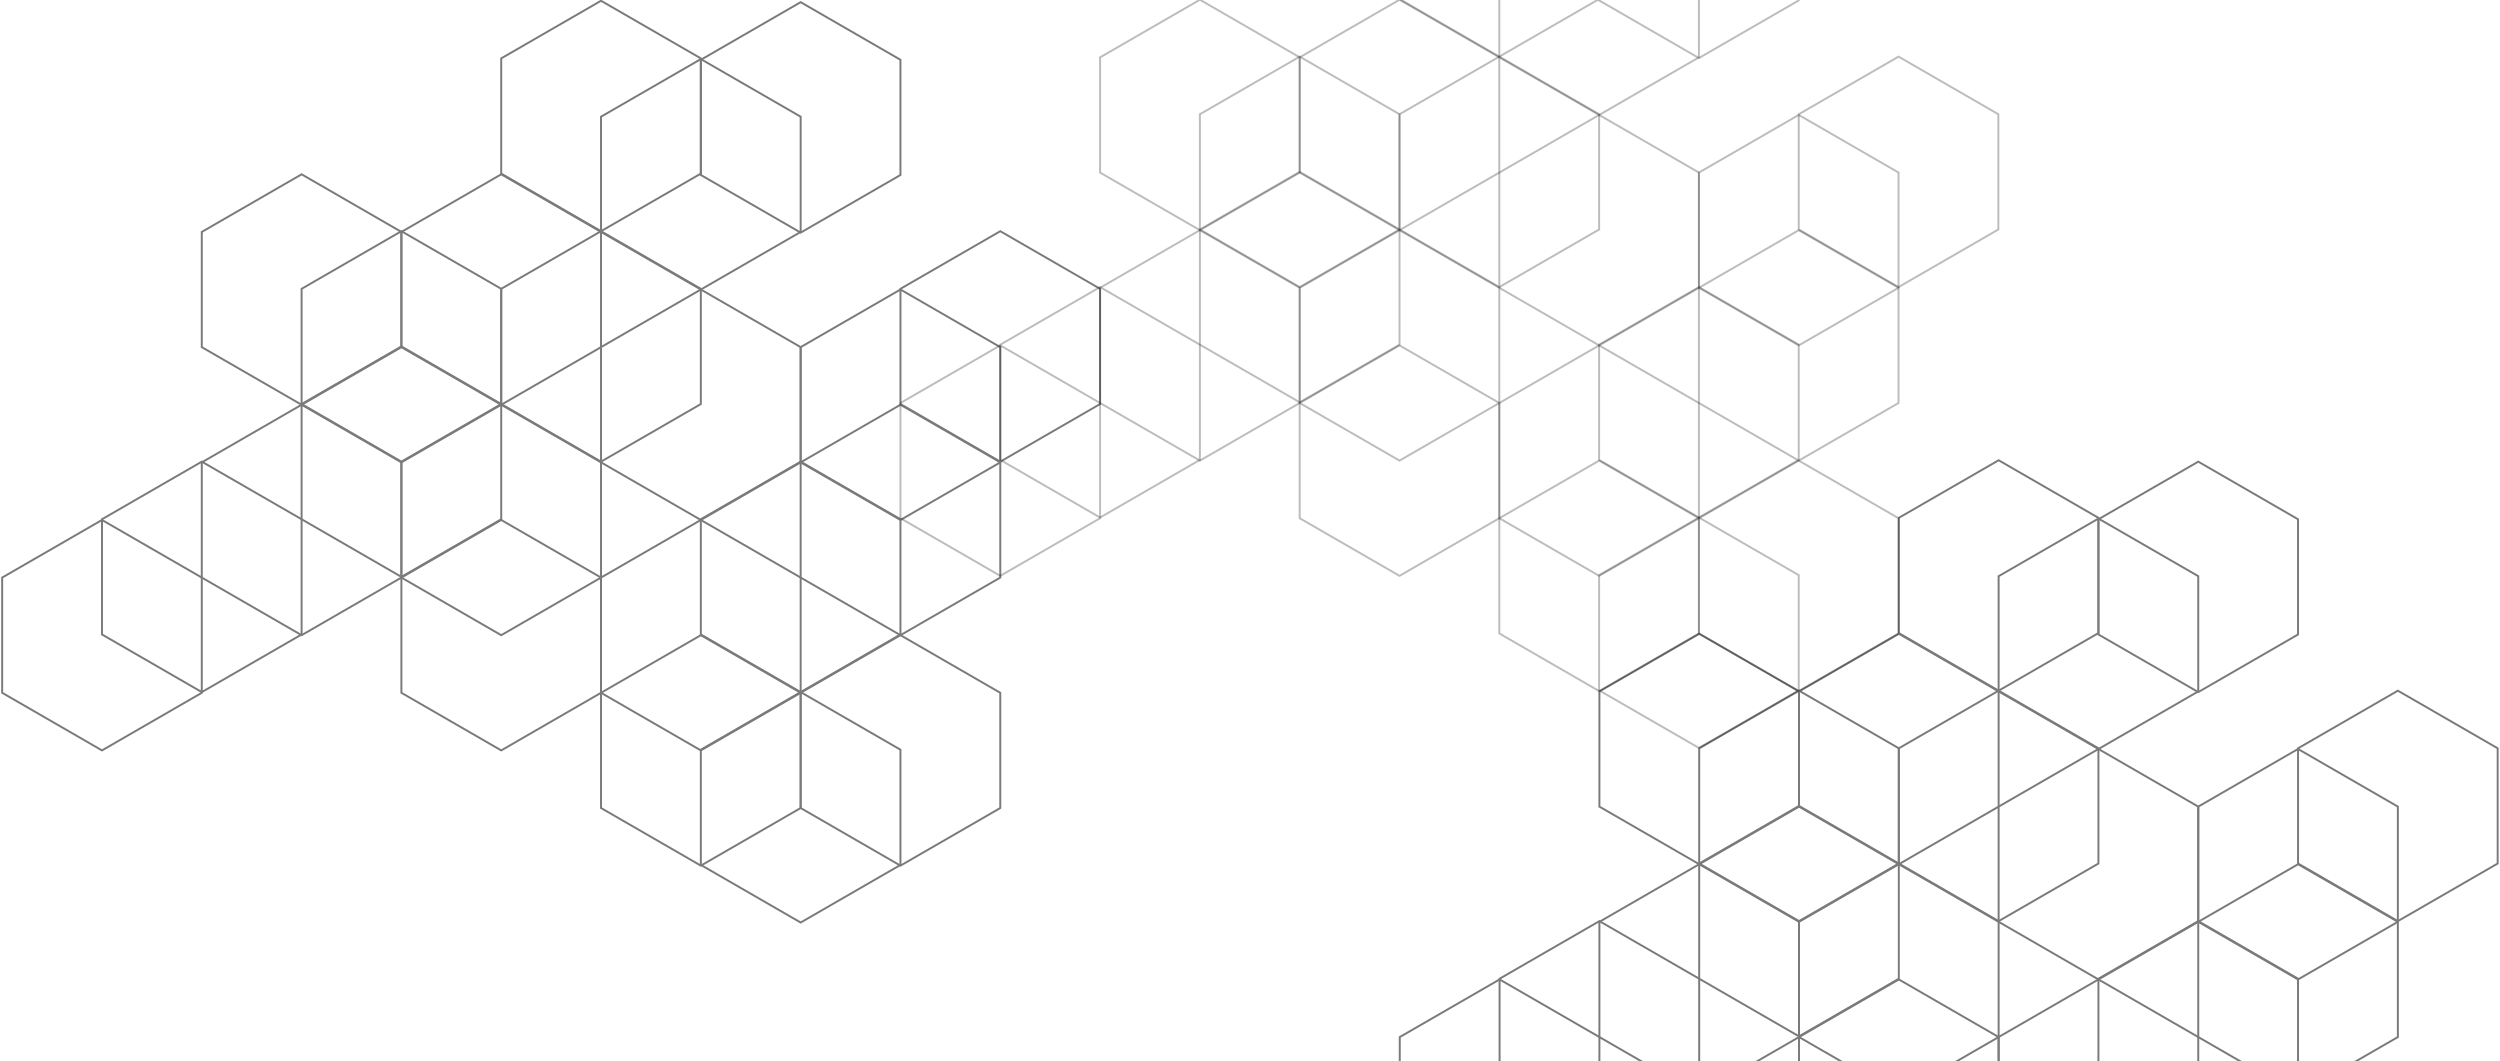
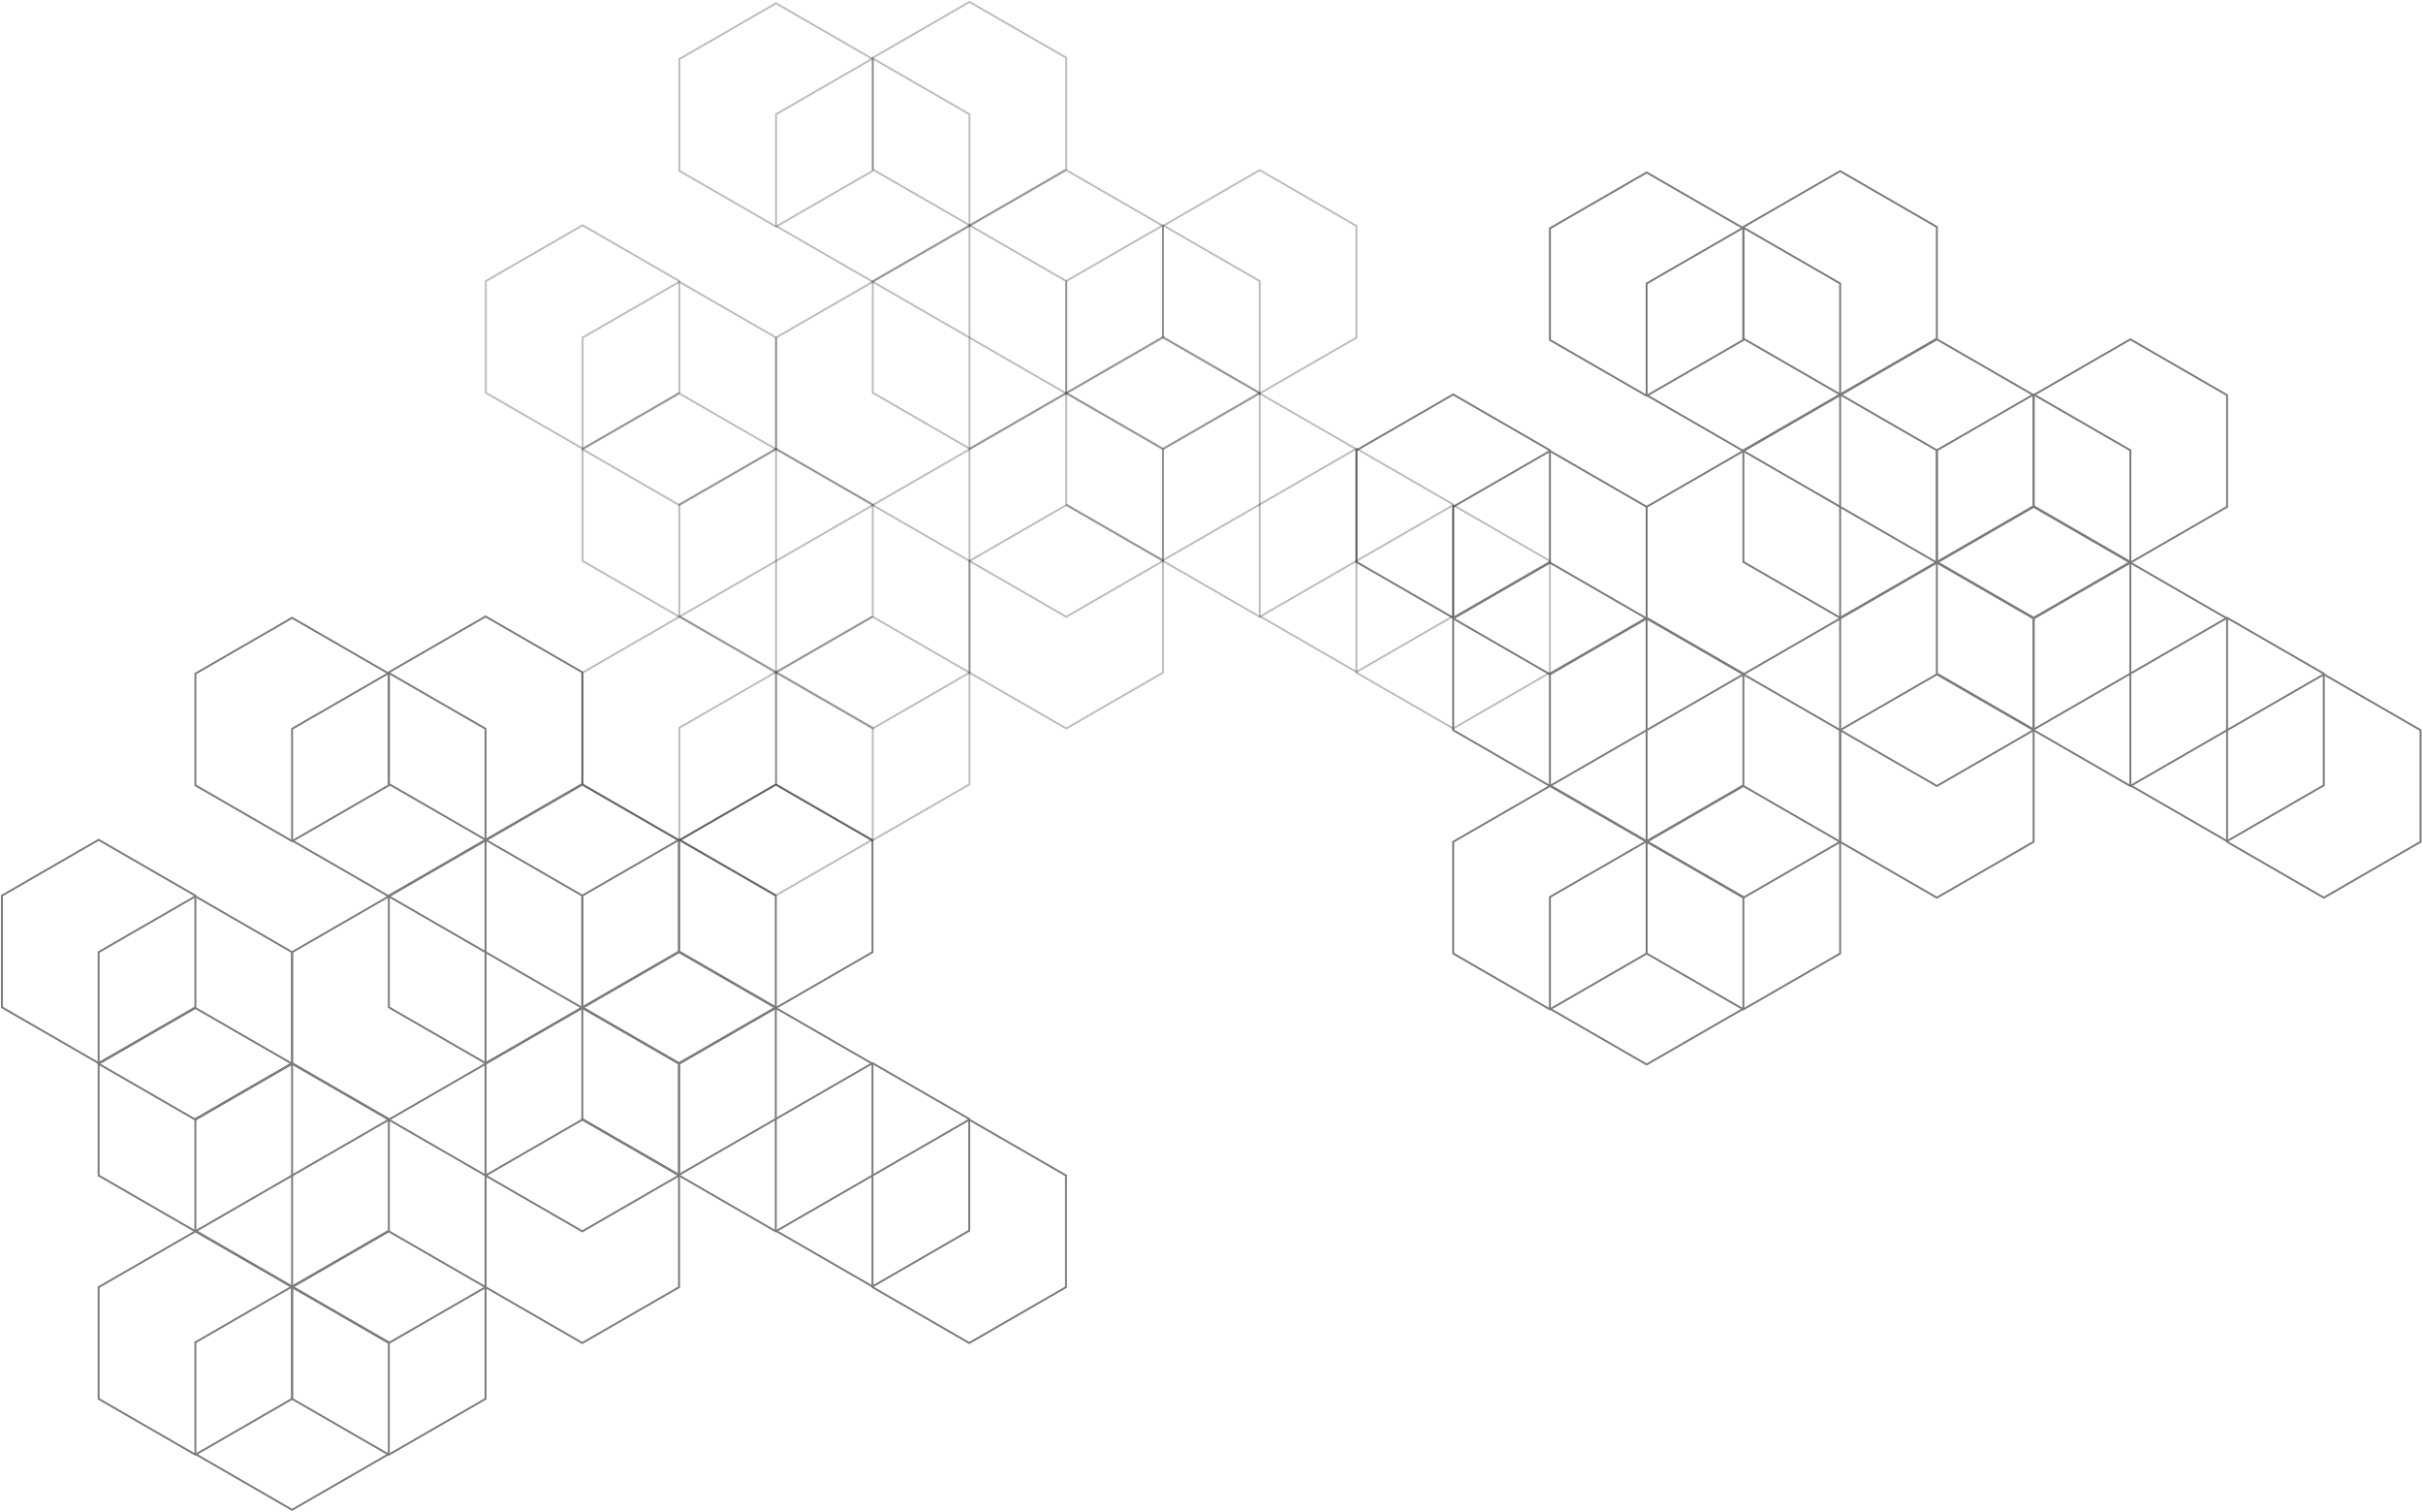
- <svg xmlns="http://www.w3.org/2000/svg" width="1273" height="540" viewBox="0 0 1273 540" fill="none">
-   <path opacity="0.3" d="M915.916 234.185V175.511L865.088 146.185L814.271 175.511V234.185L865.088 263.522L915.916 234.185Z" stroke="#231F20" stroke-miterlimit="10" />
-   <path opacity="0.3" d="M865.09 146.544V87.87L814.273 58.533L763.445 87.87V146.544L814.273 175.87L865.09 146.544Z" stroke="#231F20" stroke-miterlimit="10" />
-   <path opacity="0.3" d="M763.444 87.88V29.207L712.627 -0.13L661.799 29.207V87.88L712.627 117.207L763.444 87.88Z" stroke="#231F20" stroke-miterlimit="10" />
-   <path opacity="0.3" d="M763.444 205.207V146.543L712.627 117.207L661.799 146.543V205.207L712.627 234.544L763.444 205.207Z" stroke="#231F20" stroke-miterlimit="10" />
-   <path opacity="0.3" d="M712.627 116.848V58.174L661.799 28.837L610.982 58.174V116.848L661.799 146.185L712.627 116.848Z" stroke="#231F20" stroke-miterlimit="10" />
-   <path opacity="0.3" d="M661.799 87.88V29.207L610.982 -0.13L560.154 29.207V87.88L610.982 117.207L661.799 87.88Z" stroke="#231F20" stroke-miterlimit="10" />
-   <path opacity="0.3" d="M712.627 175.511V116.848L661.799 87.511L610.982 116.848V175.511L661.799 204.848L712.627 175.511Z" stroke="#231F20" stroke-miterlimit="10" />
-   <path opacity="0.3" d="M915.916 0.217V-58.446L865.088 -87.783L814.271 -58.446V0.217L865.088 29.554L915.916 0.217Z" stroke="#231F20" stroke-miterlimit="10" />
-   <path opacity="0.3" d="M865.09 29.206V-29.468L814.273 -58.804L763.445 -29.468V29.206L814.273 58.543L865.09 29.206Z" stroke="#231F20" stroke-miterlimit="10" />
-   <path opacity="0.3" d="M814.272 -0.5V-59.163L763.444 -88.5L712.627 -59.163V-0.5L763.444 28.837L814.272 -0.5Z" stroke="#231F20" stroke-miterlimit="10" />
-   <path opacity="0.3" d="M814.272 116.848V58.174L763.444 28.837L712.627 58.174V116.848L763.444 146.185L814.272 116.848Z" stroke="#231F20" stroke-miterlimit="10" />
-   <path opacity="0.3" d="M661.799 205.207V146.543L610.982 117.207L560.154 146.543V205.207L610.982 234.544L661.799 205.207Z" stroke="#231F20" stroke-miterlimit="10" />
-   <path opacity="0.3" d="M610.983 234.185V175.511L560.155 146.185L509.338 175.511V234.185L560.155 263.522L610.983 234.185Z" stroke="#231F20" stroke-miterlimit="10" />
-   <path opacity="0.3" d="M865.09 263.881V205.207L814.273 175.87L763.445 205.207V263.881L814.273 293.217L865.09 263.881Z" stroke="#231F20" stroke-miterlimit="10" />
-   <path opacity="0.3" d="M763.444 263.881V205.207L712.627 175.87L661.799 205.207V263.881L712.627 293.217L763.444 263.881Z" stroke="#231F20" stroke-miterlimit="10" />
-   <path opacity="0.3" d="M966.735 322.554V263.88L915.918 234.543L865.09 263.88V322.554L915.918 351.891L966.735 322.554Z" stroke="#231F20" stroke-miterlimit="10" />
-   <path opacity="0.3" d="M915.916 351.522V292.859L865.088 263.522L814.271 292.859V351.522L865.088 380.859L915.916 351.522Z" stroke="#231F20" stroke-miterlimit="10" />
-   <path opacity="0.3" d="M966.735 205.207V146.543L915.918 117.207L865.09 146.543V205.207L915.918 234.544L966.735 205.207Z" stroke="#231F20" stroke-miterlimit="10" />
-   <path opacity="0.3" d="M1017.56 116.848V58.174L966.735 28.837L915.918 58.174V116.848L966.735 146.185L1017.56 116.848Z" stroke="#231F20" stroke-miterlimit="10" />
-   <path opacity="0.3" d="M560.155 263.881V205.207L509.338 175.87L458.51 205.207V263.881L509.338 293.217L560.155 263.881Z" stroke="#231F20" stroke-miterlimit="10" />
-   <path opacity="0.3" d="M966.735 146.544V87.87L915.918 58.533L865.09 87.87V146.544L915.918 175.87L966.735 146.544Z" stroke="#231F20" stroke-miterlimit="10" />
-   <path opacity="0.3" d="M865.09 322.554V263.88L814.273 234.543L763.445 263.88V322.554L814.273 351.891L865.09 322.554Z" stroke="#231F20" stroke-miterlimit="10" />
+ <svg xmlns="http://www.w3.org/2000/svg" width="1273" height="794" viewBox="0 0 1273 794" fill="none">
+   <path opacity="0.3" d="M356.893 323.685V265.011L407.721 235.685L458.538 265.011V323.685L407.721 353.022L356.893 323.685Z" stroke="#231F20" stroke-miterlimit="10" />
+   <path opacity="0.3" d="M407.721 236.044V177.37L458.538 148.033L509.366 177.37V236.044L458.538 265.37L407.721 236.044Z" stroke="#231F20" stroke-miterlimit="10" />
+   <path opacity="0.3" d="M509.366 177.38V118.707L560.183 89.37L611.011 118.707V177.38L560.183 206.707L509.366 177.38Z" stroke="#231F20" stroke-miterlimit="10" />
+   <path opacity="0.3" d="M509.366 294.707V236.043L560.183 206.707L611.011 236.043V294.707L560.183 324.044L509.366 294.707Z" stroke="#231F20" stroke-miterlimit="10" />
+   <path opacity="0.3" d="M560.183 206.348V147.674L611.011 118.337L661.828 147.674V206.348L611.011 235.685L560.183 206.348Z" stroke="#231F20" stroke-miterlimit="10" />
+   <path opacity="0.3" d="M611.011 177.38V118.707L661.828 89.37L712.656 118.707V177.38L661.828 206.707L611.011 177.38Z" stroke="#231F20" stroke-miterlimit="10" />
+   <path opacity="0.3" d="M560.183 265.011V206.348L611.011 177.011L661.828 206.348V265.011L611.011 294.348L560.183 265.011Z" stroke="#231F20" stroke-miterlimit="10" />
+   <path opacity="0.3" d="M356.893 89.717V31.054L407.721 1.717L458.538 31.054V89.717L407.721 119.054L356.893 89.717Z" stroke="#231F20" stroke-miterlimit="10" />
+   <path opacity="0.3" d="M407.721 118.706V60.032L458.538 30.696L509.366 60.032V118.706L458.538 148.043L407.721 118.706Z" stroke="#231F20" stroke-miterlimit="10" />
+   <path opacity="0.3" d="M458.538 89V30.337L509.366 1L560.183 30.337V89L509.366 118.337L458.538 89Z" stroke="#231F20" stroke-miterlimit="10" />
+   <path opacity="0.3" d="M458.538 206.348V147.674L509.366 118.337L560.183 147.674V206.348L509.366 235.685L458.538 206.348Z" stroke="#231F20" stroke-miterlimit="10" />
+   <path opacity="0.3" d="M611.011 294.707V236.043L661.828 206.707L712.656 236.043V294.707L661.828 324.044L611.011 294.707Z" stroke="#231F20" stroke-miterlimit="10" />
+   <path opacity="0.3" d="M661.828 323.685V265.011L712.656 235.685L763.473 265.011V323.685L712.656 353.022L661.828 323.685Z" stroke="#231F20" stroke-miterlimit="10" />
+   <path opacity="0.3" d="M407.721 353.381V294.707L458.538 265.37L509.366 294.707V353.381L458.538 382.717L407.721 353.381Z" stroke="#231F20" stroke-miterlimit="10" />
+   <path opacity="0.3" d="M509.366 353.381V294.707L560.183 265.37L611.011 294.707V353.381L560.183 382.717L509.366 353.381Z" stroke="#231F20" stroke-miterlimit="10" />
+   <path opacity="0.3" d="M306.076 412.054V353.38L356.893 324.043L407.721 353.38V412.054L356.893 441.391L306.076 412.054Z" stroke="#231F20" stroke-miterlimit="10" />
+   <path opacity="0.3" d="M356.893 441.022V382.359L407.721 353.022L458.538 382.359V441.022L407.721 470.359L356.893 441.022Z" stroke="#231F20" stroke-miterlimit="10" />
+   <path opacity="0.3" d="M306.076 294.707V236.043L356.893 206.707L407.721 236.043V294.707L356.893 324.044L306.076 294.707Z" stroke="#231F20" stroke-miterlimit="10" />
+   <path opacity="0.3" d="M255.249 206.348V147.674L306.076 118.337L356.894 147.674V206.348L306.076 235.685L255.249 206.348Z" stroke="#231F20" stroke-miterlimit="10" />
+   <path opacity="0.3" d="M712.656 353.381V294.707L763.473 265.37L814.301 294.707V353.381L763.473 382.717L712.656 353.381Z" stroke="#231F20" stroke-miterlimit="10" />
+   <path opacity="0.3" d="M306.076 236.044V177.37L356.893 148.033L407.721 177.37V236.044L356.893 265.37L306.076 236.044Z" stroke="#231F20" stroke-miterlimit="10" />
+   <path opacity="0.3" d="M407.721 412.054V353.38L458.538 324.043L509.366 353.38V412.054L458.538 441.391L407.721 412.054Z" stroke="#231F20" stroke-miterlimit="10" />
  <g opacity="0.6">
-     <path d="M1170.16 557.043V498.369L1119.35 469.032L1068.52 498.369V557.043L1119.35 586.38L1170.16 557.043Z" stroke="#231F20" stroke-miterlimit="10" />
-     <path d="M1119.35 469.391V410.728L1068.52 381.391L1017.7 410.728V469.391L1068.52 498.728L1119.35 469.391Z" stroke="#231F20" stroke-miterlimit="10" />
-     <path d="M1017.7 410.728V352.065L966.876 322.728L916.059 352.065V410.728L966.876 440.065L1017.7 410.728Z" stroke="#231F20" stroke-miterlimit="10" />
-     <path d="M1017.7 528.065V469.391L966.876 440.065L916.059 469.391V528.065L966.876 557.402L1017.7 528.065Z" stroke="#231F20" stroke-miterlimit="10" />
-     <path d="M966.875 439.706V381.033L916.058 351.696L865.23 381.033V439.706L916.058 469.033L966.875 439.706Z" stroke="#231F20" stroke-miterlimit="10" />
-     <path d="M916.059 410.728V352.065L865.231 322.728L814.414 352.065V410.728L865.231 440.065L916.059 410.728Z" stroke="#231F20" stroke-miterlimit="10" />
-     <path d="M966.875 498.369V439.706L916.058 410.369L865.23 439.706V498.369L916.058 527.706L966.875 498.369Z" stroke="#231F20" stroke-miterlimit="10" />
-     <path d="M1170.16 323.076V264.413L1119.35 235.076L1068.52 264.413V323.076L1119.35 352.413L1170.16 323.076Z" stroke="#231F20" stroke-miterlimit="10" />
-     <path d="M1119.35 352.065V293.391L1068.52 264.054L1017.7 293.391V352.065L1068.52 381.402L1119.35 352.065Z" stroke="#231F20" stroke-miterlimit="10" />
-     <path d="M1068.52 322.359V263.685L1017.7 234.359L966.875 263.685V322.359L1017.7 351.696L1068.52 322.359Z" stroke="#231F20" stroke-miterlimit="10" />
-     <path d="M1068.52 439.706V381.033L1017.7 351.696L966.875 381.033V439.706L1017.7 469.033L1068.52 439.706Z" stroke="#231F20" stroke-miterlimit="10" />
-     <path d="M916.059 528.065V469.391L865.231 440.065L814.414 469.391V528.065L865.231 557.402L916.059 528.065Z" stroke="#231F20" stroke-miterlimit="10" />
-     <path d="M865.231 557.043V498.369L814.414 469.032L763.586 498.369V557.043L814.414 586.38L865.231 557.043Z" stroke="#231F20" stroke-miterlimit="10" />
-     <path d="M1119.35 586.739V528.065L1068.52 498.728L1017.7 528.065V586.739L1068.52 616.076L1119.35 586.739Z" stroke="#231F20" stroke-miterlimit="10" />
-     <path d="M1017.7 586.739V528.065L966.876 498.728L916.059 528.065V586.739L966.876 616.076L1017.7 586.739Z" stroke="#231F20" stroke-miterlimit="10" />
-     <path d="M1220.99 528.065V469.391L1170.16 440.065L1119.35 469.391V528.065L1170.16 557.402L1220.99 528.065Z" stroke="#231F20" stroke-miterlimit="10" />
-     <path d="M1271.81 439.706V381.033L1220.99 351.696L1170.17 381.033V439.706L1220.99 469.033L1271.81 439.706Z" stroke="#231F20" stroke-miterlimit="10" />
-     <path d="M814.414 586.739V528.065L763.586 498.728L712.758 528.065V586.739L763.586 616.076L814.414 586.739Z" stroke="#231F20" stroke-miterlimit="10" />
-     <path d="M1220.99 469.391V410.728L1170.16 381.391L1119.35 410.728V469.391L1170.16 498.728L1220.99 469.391Z" stroke="#231F20" stroke-miterlimit="10" />
+     <path d="M102.645 646.543V587.869L153.462 558.532L204.29 587.869V646.543L153.462 675.88L102.645 646.543Z" stroke="#231F20" stroke-miterlimit="10" />
+     <path d="M153.462 558.891V500.228L204.289 470.891L255.106 500.228V558.891L204.289 588.228L153.462 558.891Z" stroke="#231F20" stroke-miterlimit="10" />
+     <path d="M255.107 500.228V441.565L305.934 412.228L356.751 441.565V500.228L305.934 529.565L255.107 500.228Z" stroke="#231F20" stroke-miterlimit="10" />
+     <path d="M255.107 617.565V558.891L305.934 529.565L356.751 558.891V617.565L305.934 646.902L255.107 617.565Z" stroke="#231F20" stroke-miterlimit="10" />
+     <path d="M305.935 529.206V470.533L356.752 441.196L407.58 470.533V529.206L356.752 558.533L305.935 529.206Z" stroke="#231F20" stroke-miterlimit="10" />
+     <path d="M356.752 500.228V441.565L407.579 412.228L458.396 441.565V500.228L407.579 529.565L356.752 500.228Z" stroke="#231F20" stroke-miterlimit="10" />
+     <path d="M305.935 587.869V529.206L356.752 499.869L407.58 529.206V587.869L356.752 617.206L305.935 587.869Z" stroke="#231F20" stroke-miterlimit="10" />
+     <path d="M102.645 412.576V353.913L153.462 324.576L204.29 353.913V412.576L153.462 441.913L102.645 412.576Z" stroke="#231F20" stroke-miterlimit="10" />
+     <path d="M153.462 441.565V382.891L204.289 353.554L255.106 382.891V441.565L204.289 470.902L153.462 441.565Z" stroke="#231F20" stroke-miterlimit="10" />
+     <path d="M204.29 411.859V353.185L255.107 323.859L305.935 353.185V411.859L255.107 441.196L204.29 411.859Z" stroke="#231F20" stroke-miterlimit="10" />
+     <path d="M204.29 529.206V470.533L255.107 441.196L305.935 470.533V529.206L255.107 558.533L204.29 529.206Z" stroke="#231F20" stroke-miterlimit="10" />
+     <path d="M356.752 617.565V558.891L407.579 529.565L458.396 558.891V617.565L407.579 646.902L356.752 617.565Z" stroke="#231F20" stroke-miterlimit="10" />
+     <path d="M407.58 646.543V587.869L458.397 558.532L509.225 587.869V646.543L458.397 675.88L407.58 646.543Z" stroke="#231F20" stroke-miterlimit="10" />
+     <path d="M153.462 676.239V617.565L204.289 588.228L255.106 617.565V676.239L204.289 705.576L153.462 676.239Z" stroke="#231F20" stroke-miterlimit="10" />
+     <path d="M255.107 676.239V617.565L305.934 588.228L356.751 617.565V676.239L305.934 705.576L255.107 676.239Z" stroke="#231F20" stroke-miterlimit="10" />
+     <path d="M51.817 734.902V676.239L102.645 646.902L153.462 676.239V734.902L102.645 764.239L51.817 734.902Z" stroke="#231F20" stroke-miterlimit="10" />
+     <path d="M102.645 763.88V705.217L153.462 675.88L204.29 705.217V763.88L153.462 793.217L102.645 763.88Z" stroke="#231F20" stroke-miterlimit="10" />
+     <path d="M51.817 617.565V558.891L102.645 529.565L153.462 558.891V617.565L102.645 646.902L51.817 617.565Z" stroke="#231F20" stroke-miterlimit="10" />
+     <path d="M1 529.206V470.533L51.817 441.196L102.645 470.533V529.206L51.817 558.533L1 529.206Z" stroke="#231F20" stroke-miterlimit="10" />
+     <path d="M458.396 676.239V617.565L509.224 588.228L560.052 617.565V676.239L509.224 705.576L458.396 676.239Z" stroke="#231F20" stroke-miterlimit="10" />
+     <path d="M51.817 558.891V500.228L102.645 470.891L153.462 500.228V558.891L102.645 588.228L51.817 558.891Z" stroke="#231F20" stroke-miterlimit="10" />
+     <path d="M153.462 734.902V676.239L204.289 646.902L255.106 676.239V734.902L204.289 764.239L153.462 734.902Z" stroke="#231F20" stroke-miterlimit="10" />
  </g>
  <g opacity="0.6">
-     <path d="M458.508 323.076V264.402L407.691 235.076L356.863 264.402V323.076L407.691 352.413L458.508 323.076Z" stroke="#231F20" stroke-miterlimit="10" />
-     <path d="M407.693 235.435V176.761L356.865 147.424L306.037 176.761V235.435L356.865 264.772L407.693 235.435Z" stroke="#231F20" stroke-miterlimit="10" />
-     <path d="M306.036 176.772V118.098L255.219 88.761L204.391 118.098V176.772L255.219 206.109L306.036 176.772Z" stroke="#231F20" stroke-miterlimit="10" />
-     <path d="M306.036 294.098V235.435L255.219 206.098L204.391 235.435V294.098L255.219 323.435L306.036 294.098Z" stroke="#231F20" stroke-miterlimit="10" />
-     <path d="M255.219 205.739V147.065L204.391 117.728L153.574 147.065V205.739L204.391 235.076L255.219 205.739Z" stroke="#231F20" stroke-miterlimit="10" />
-     <path d="M204.391 176.772V118.098L153.574 88.761L102.746 118.098V176.772L153.574 206.109L204.391 176.772Z" stroke="#231F20" stroke-miterlimit="10" />
-     <path d="M255.219 264.402V205.739L204.391 176.402L153.574 205.739V264.402L204.391 293.739L255.219 264.402Z" stroke="#231F20" stroke-miterlimit="10" />
-     <path d="M458.508 89.109V30.446L407.691 1.109L356.863 30.446V89.109L407.691 118.446L458.508 89.109Z" stroke="#231F20" stroke-miterlimit="10" />
-     <path d="M407.693 118.098V59.424L356.865 30.087L306.037 59.424V118.098L356.865 147.435L407.693 118.098Z" stroke="#231F20" stroke-miterlimit="10" />
-     <path d="M356.864 88.391V29.728L306.036 0.391L255.219 29.728V88.391L306.036 117.728L356.864 88.391Z" stroke="#231F20" stroke-miterlimit="10" />
-     <path d="M356.864 205.739V147.065L306.036 117.728L255.219 147.065V205.739L306.036 235.076L356.864 205.739Z" stroke="#231F20" stroke-miterlimit="10" />
-     <path d="M204.391 294.098V235.435L153.574 206.098L102.746 235.435V294.098L153.574 323.435L204.391 294.098Z" stroke="#231F20" stroke-miterlimit="10" />
-     <path d="M153.575 323.076V264.402L102.747 235.076L51.93 264.402V323.076L102.747 352.413L153.575 323.076Z" stroke="#231F20" stroke-miterlimit="10" />
-     <path d="M407.693 352.772V294.098L356.865 264.772L306.037 294.098V352.772L356.865 382.109L407.693 352.772Z" stroke="#231F20" stroke-miterlimit="10" />
-     <path d="M306.036 352.772V294.098L255.219 264.772L204.391 294.098V352.772L255.219 382.109L306.036 352.772Z" stroke="#231F20" stroke-miterlimit="10" />
-     <path d="M509.336 411.446V352.772L458.508 323.435L407.691 352.772V411.446L458.508 440.783L509.336 411.446Z" stroke="#231F20" stroke-miterlimit="10" />
-     <path d="M458.508 440.424V381.75L407.691 352.413L356.863 381.75V440.424L407.691 469.75L458.508 440.424Z" stroke="#231F20" stroke-miterlimit="10" />
-     <path d="M509.336 294.098V235.435L458.508 206.098L407.691 235.435V294.098L458.508 323.435L509.336 294.098Z" stroke="#231F20" stroke-miterlimit="10" />
-     <path d="M560.155 205.739V147.065L509.338 117.728L458.51 147.065V205.739L509.338 235.076L560.155 205.739Z" stroke="#231F20" stroke-miterlimit="10" />
-     <path d="M102.746 352.772V294.098L51.929 264.772L1.102 294.098V352.772L51.929 382.109L102.746 352.772Z" stroke="#231F20" stroke-miterlimit="10" />
-     <path d="M509.336 235.435V176.761L458.508 147.424L407.691 176.761V235.435L458.508 264.772L509.336 235.435Z" stroke="#231F20" stroke-miterlimit="10" />
-     <path d="M407.693 411.446V352.772L356.865 323.435L306.037 352.772V411.446L356.865 440.783L407.693 411.446Z" stroke="#231F20" stroke-miterlimit="10" />
+     <path d="M814.3 412.576V353.902L865.117 324.576L915.945 353.902V412.576L865.117 441.913L814.3 412.576Z" stroke="#231F20" stroke-miterlimit="10" />
+     <path d="M865.118 324.935V266.261L915.946 236.924L966.773 266.261V324.935L915.946 354.272L865.118 324.935Z" stroke="#231F20" stroke-miterlimit="10" />
+     <path d="M966.773 266.272V207.598L1017.59 178.261L1068.42 207.598V266.272L1017.59 295.609L966.773 266.272Z" stroke="#231F20" stroke-miterlimit="10" />
+     <path d="M966.773 383.598V324.935L1017.59 295.598L1068.42 324.935V383.598L1017.59 412.935L966.773 383.598Z" stroke="#231F20" stroke-miterlimit="10" />
+     <path d="M1017.59 295.239V236.565L1068.42 207.228L1119.24 236.565V295.239L1068.42 324.576L1017.59 295.239Z" stroke="#231F20" stroke-miterlimit="10" />
+     <path d="M1068.42 266.272V207.598L1119.24 178.261L1170.06 207.598V266.272L1119.24 295.609L1068.42 266.272Z" stroke="#231F20" stroke-miterlimit="10" />
+     <path d="M1017.59 353.902V295.239L1068.42 265.902L1119.24 295.239V353.902L1068.42 383.239L1017.59 353.902Z" stroke="#231F20" stroke-miterlimit="10" />
+     <path d="M814.3 178.609V119.946L865.117 90.609L915.945 119.946V178.609L865.117 207.946L814.3 178.609Z" stroke="#231F20" stroke-miterlimit="10" />
+     <path d="M865.118 207.598V148.924L915.946 119.587L966.773 148.924V207.598L915.946 236.935L865.118 207.598Z" stroke="#231F20" stroke-miterlimit="10" />
+     <path d="M915.945 177.891V119.228L966.773 89.891L1017.59 119.228V177.891L966.773 207.228L915.945 177.891Z" stroke="#231F20" stroke-miterlimit="10" />
+     <path d="M915.945 295.239V236.565L966.773 207.228L1017.59 236.565V295.239L966.773 324.576L915.945 295.239Z" stroke="#231F20" stroke-miterlimit="10" />
+     <path d="M1068.42 383.598V324.935L1119.24 295.598L1170.06 324.935V383.598L1119.24 412.935L1068.42 383.598Z" stroke="#231F20" stroke-miterlimit="10" />
+     <path d="M1119.24 412.576V353.902L1170.06 324.576L1220.88 353.902V412.576L1170.06 441.913L1119.24 412.576Z" stroke="#231F20" stroke-miterlimit="10" />
+     <path d="M865.118 442.272V383.598L915.946 354.272L966.773 383.598V442.272L915.946 471.609L865.118 442.272Z" stroke="#231F20" stroke-miterlimit="10" />
+     <path d="M966.773 442.272V383.598L1017.59 354.272L1068.42 383.598V442.272L1017.59 471.609L966.773 442.272Z" stroke="#231F20" stroke-miterlimit="10" />
+     <path d="M763.473 500.946V442.272L814.301 412.935L865.118 442.272V500.946L814.301 530.283L763.473 500.946Z" stroke="#231F20" stroke-miterlimit="10" />
+     <path d="M814.3 529.924V471.25L865.117 441.913L915.945 471.25V529.924L865.117 559.25L814.3 529.924Z" stroke="#231F20" stroke-miterlimit="10" />
+     <path d="M763.473 383.598V324.935L814.301 295.598L865.118 324.935V383.598L814.301 412.935L763.473 383.598Z" stroke="#231F20" stroke-miterlimit="10" />
+     <path d="M712.656 295.239V236.565L763.473 207.228L814.301 236.565V295.239L763.473 324.576L712.656 295.239Z" stroke="#231F20" stroke-miterlimit="10" />
+     <path d="M1170.06 442.272V383.598L1220.88 354.272L1271.71 383.598V442.272L1220.88 471.609L1170.06 442.272Z" stroke="#231F20" stroke-miterlimit="10" />
+     <path d="M763.473 324.935V266.261L814.301 236.924L865.118 266.261V324.935L814.301 354.272L763.473 324.935Z" stroke="#231F20" stroke-miterlimit="10" />
+     <path d="M865.118 500.946V442.272L915.946 412.935L966.773 442.272V500.946L915.946 530.283L865.118 500.946Z" stroke="#231F20" stroke-miterlimit="10" />
  </g>
</svg>
